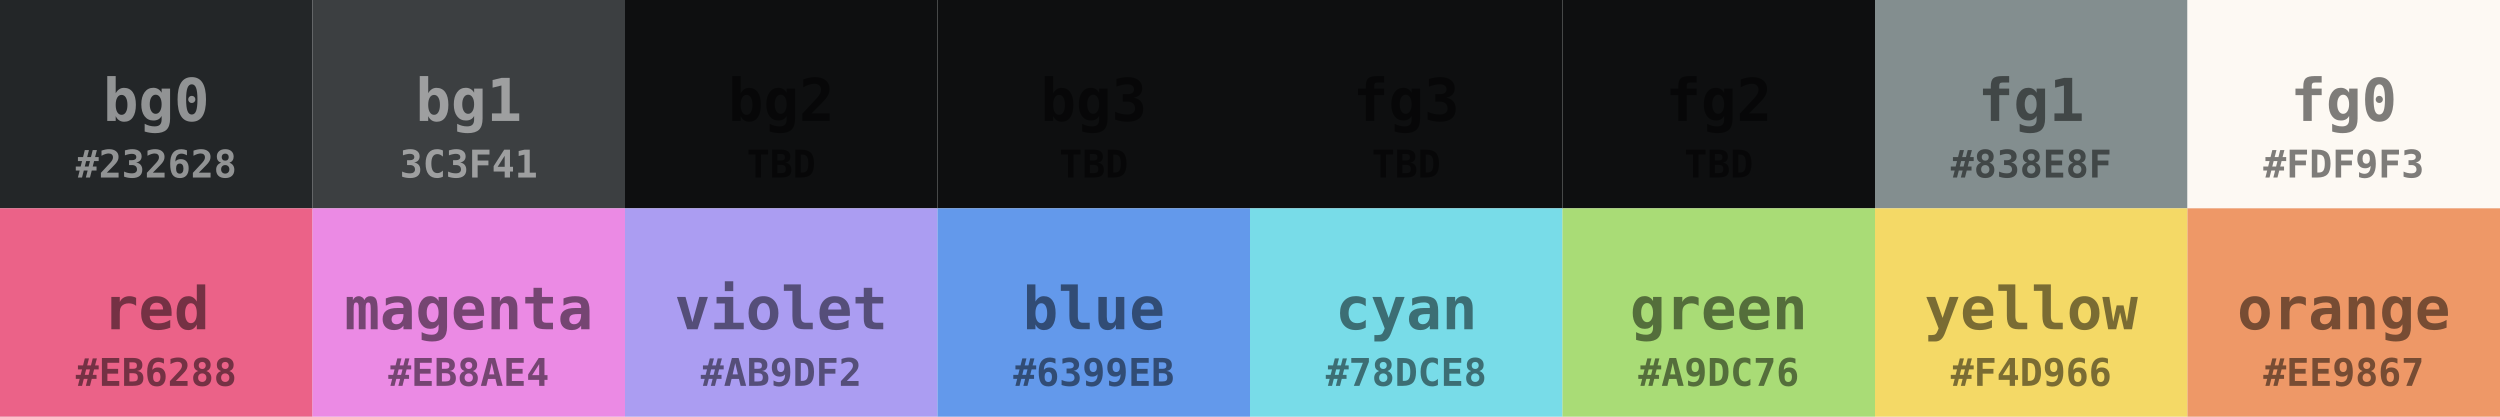
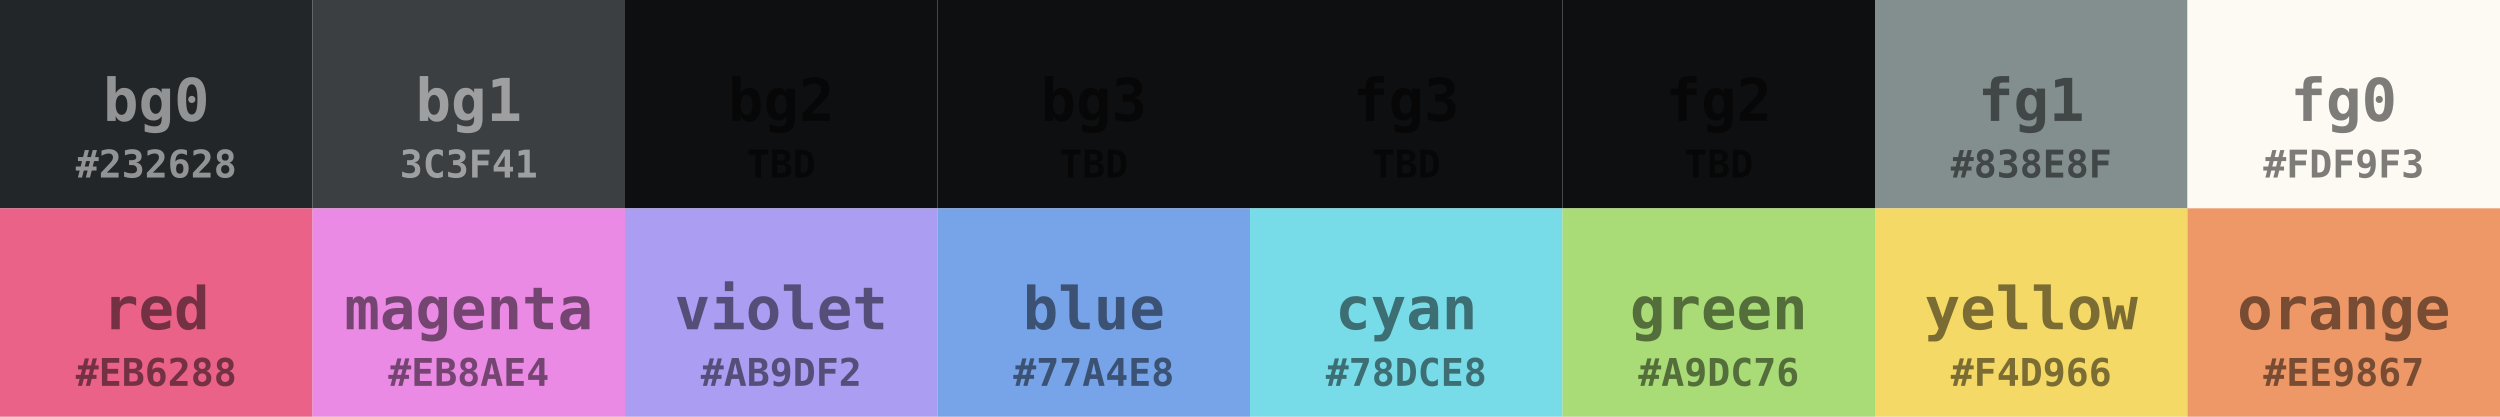
<svg xmlns="http://www.w3.org/2000/svg" width="1440px" height="240px">
  <style>
        text {
        font-family: consolas;
        font-weight: bold;
        dominant-baseline: middle;
        text-anchor: middle;
        }

        .light-text {
        fill: #FFFFFF;
        }

        .dark-text {
        fill: #000000;
        }

        .name-text {
        font-size: 34px;
        opacity: 0.5;
        }

        .hex-text {
        font-size: 22px;
        opacity: 0.5;
        }
    </style>
  <g>
    <svg class="light-text" width="12.5%" height="50%" x="0%" y="0%">
      <rect width="100%" height="100%" fill="#232628" />
      <text class="name-text" x="50%" y="50%" font-size-adjust="200px">bg0</text>
      <text class="hex-text" x="50%" y="80%">#232628</text>
    </svg>
    <svg class="light-text" width="12.5%" height="50%" x="12.5%" y="0%">
      <rect width="101%" height="101%" fill="#3C3F41" />
      <text class="name-text" x="50%" y="50%">bg1</text>
      <text class="hex-text" x="50%" y="80%">3C3F41</text>
    </svg>
    <svg class="dark-text" width="12.5%" height="50%" x="25%" y="0%">
      <rect width="101%" height="101%" fill="#0e0f10" />
      <text class="name-text" x="50%" y="50%">bg2</text>
      <text class="hex-text" x="50%" y="80%">TBD</text>
    </svg>
    <svg class="dark-text" width="12.5%" height="50%" x="37.5%" y="0%">
      <rect width="101%" height="101%" fill="#0e0f10" />
      <text class="name-text" x="50%" y="50%">bg3</text>
      <text class="hex-text" x="50%" y="80%">TBD</text>
    </svg>
    <svg class="dark-text" width="12.5%" height="50%" x="50%" y="0%">
      <rect width="101%" height="101%" fill="#0e0f10" />
      <text class="name-text" x="50%" y="50%">fg3</text>
      <text class="hex-text" x="50%" y="80%">TBD</text>
    </svg>
    <svg class="dark-text" width="12.5%" height="50%" x="62.5%" y="0%">
      <rect width="101%" height="101%" fill="#0e0f10" />
      <text class="name-text" x="50%" y="50%">fg2</text>
      <text class="hex-text" x="50%" y="80%">TBD</text>
    </svg>
    <svg class="dark-text" width="12.5%" height="50%" x="75%" y="0%">
      <rect width="101%" height="101%" fill="#838E8F" />
      <text class="name-text" x="50%" y="50%">fg1</text>
      <text class="hex-text" x="50%" y="80%">#838E8F</text>
    </svg>
    <svg class="dark-text" width="12.5%" height="50%" x="87.5%" y="0%">
      <rect width="100%" height="100%" fill="#FDF9F3" />
      <text class="name-text" x="50%" y="50%">fg0</text>
      <text class="hex-text" x="50%" y="80%">#FDF9F3</text>
    </svg>
  </g>
  <g>
    <svg class="dark-text" width="12.5%" height="50%" x="0" y="50%">
      <rect width="100%" height="100%" fill="#EB6288" />
      <text class="name-text" x="50%" y="50%">red</text>
      <text class="hex-text" x="50%" y="80%">#EB6288</text>
    </svg>
    <svg class="dark-text" width="12.5%" height="50%" x="12.5%" y="50%">
      <rect width="100%" height="100%" fill="#EB8AE4" />
      <text class="name-text" x="50%" y="50%">magenta</text>
      <text class="hex-text" x="50%" y="80%">#EB8AE4</text>
    </svg>
    <svg class="dark-text" width="12.5%" height="50%" x="25%" y="50%">
      <rect width="100%" height="100%" fill="#AB9DF2" />
      <text class="name-text" x="50%" y="50%">violet</text>
      <text class="hex-text" x="50%" y="80%">#AB9DF2</text>
    </svg>
    <svg class="dark-text" width="12.5%" height="50%" x="37.5%" y="50%">
-       <rect width="100%" height="100%" fill="#6399EB" />
+       <rect width="100%" height="100%" fill="#77A4E8" />
      <text class="name-text" x="50%" y="50%">blue</text>
-       <text class="hex-text" x="50%" y="80%">#6399EB</text>
+       <text class="hex-text" x="50%" y="80%">#77A4E8</text>
    </svg>
    <svg class="dark-text" width="12.5%" height="50%" x="50%" y="50%">
      <rect width="100%" height="100%" fill="#78DCE8" />
      <text class="name-text" x="50%" y="50%">cyan</text>
      <text class="hex-text" x="50%" y="80%">#78DCE8</text>
    </svg>
    <svg class="dark-text" width="12.5%" height="50%" x="62.5%" y="50%">
      <rect width="100%" height="100%" fill="#A9DC76" />
      <text class="name-text" x="50%" y="50%">green</text>
      <text class="hex-text" x="50%" y="80%">#A9DC76</text>
    </svg>
    <svg class="dark-text" width="12.5%" height="50%" x="75%" y="50%">
      <rect width="100%" height="100%" fill="#F4D966" />
      <text class="name-text" x="50%" y="50%">yellow</text>
      <text class="hex-text" x="50%" y="80%">#F4D966</text>
    </svg>
    <svg class="dark-text" width="12.5%" height="50%" x="87.5%" y="50%">
      <rect width="100%" height="100%" fill="#EE9867" />
      <text class="name-text" x="50%" y="50%">orange</text>
      <text class="hex-text" x="50%" y="80%">#EE9867</text>
    </svg>
  </g>
</svg>
